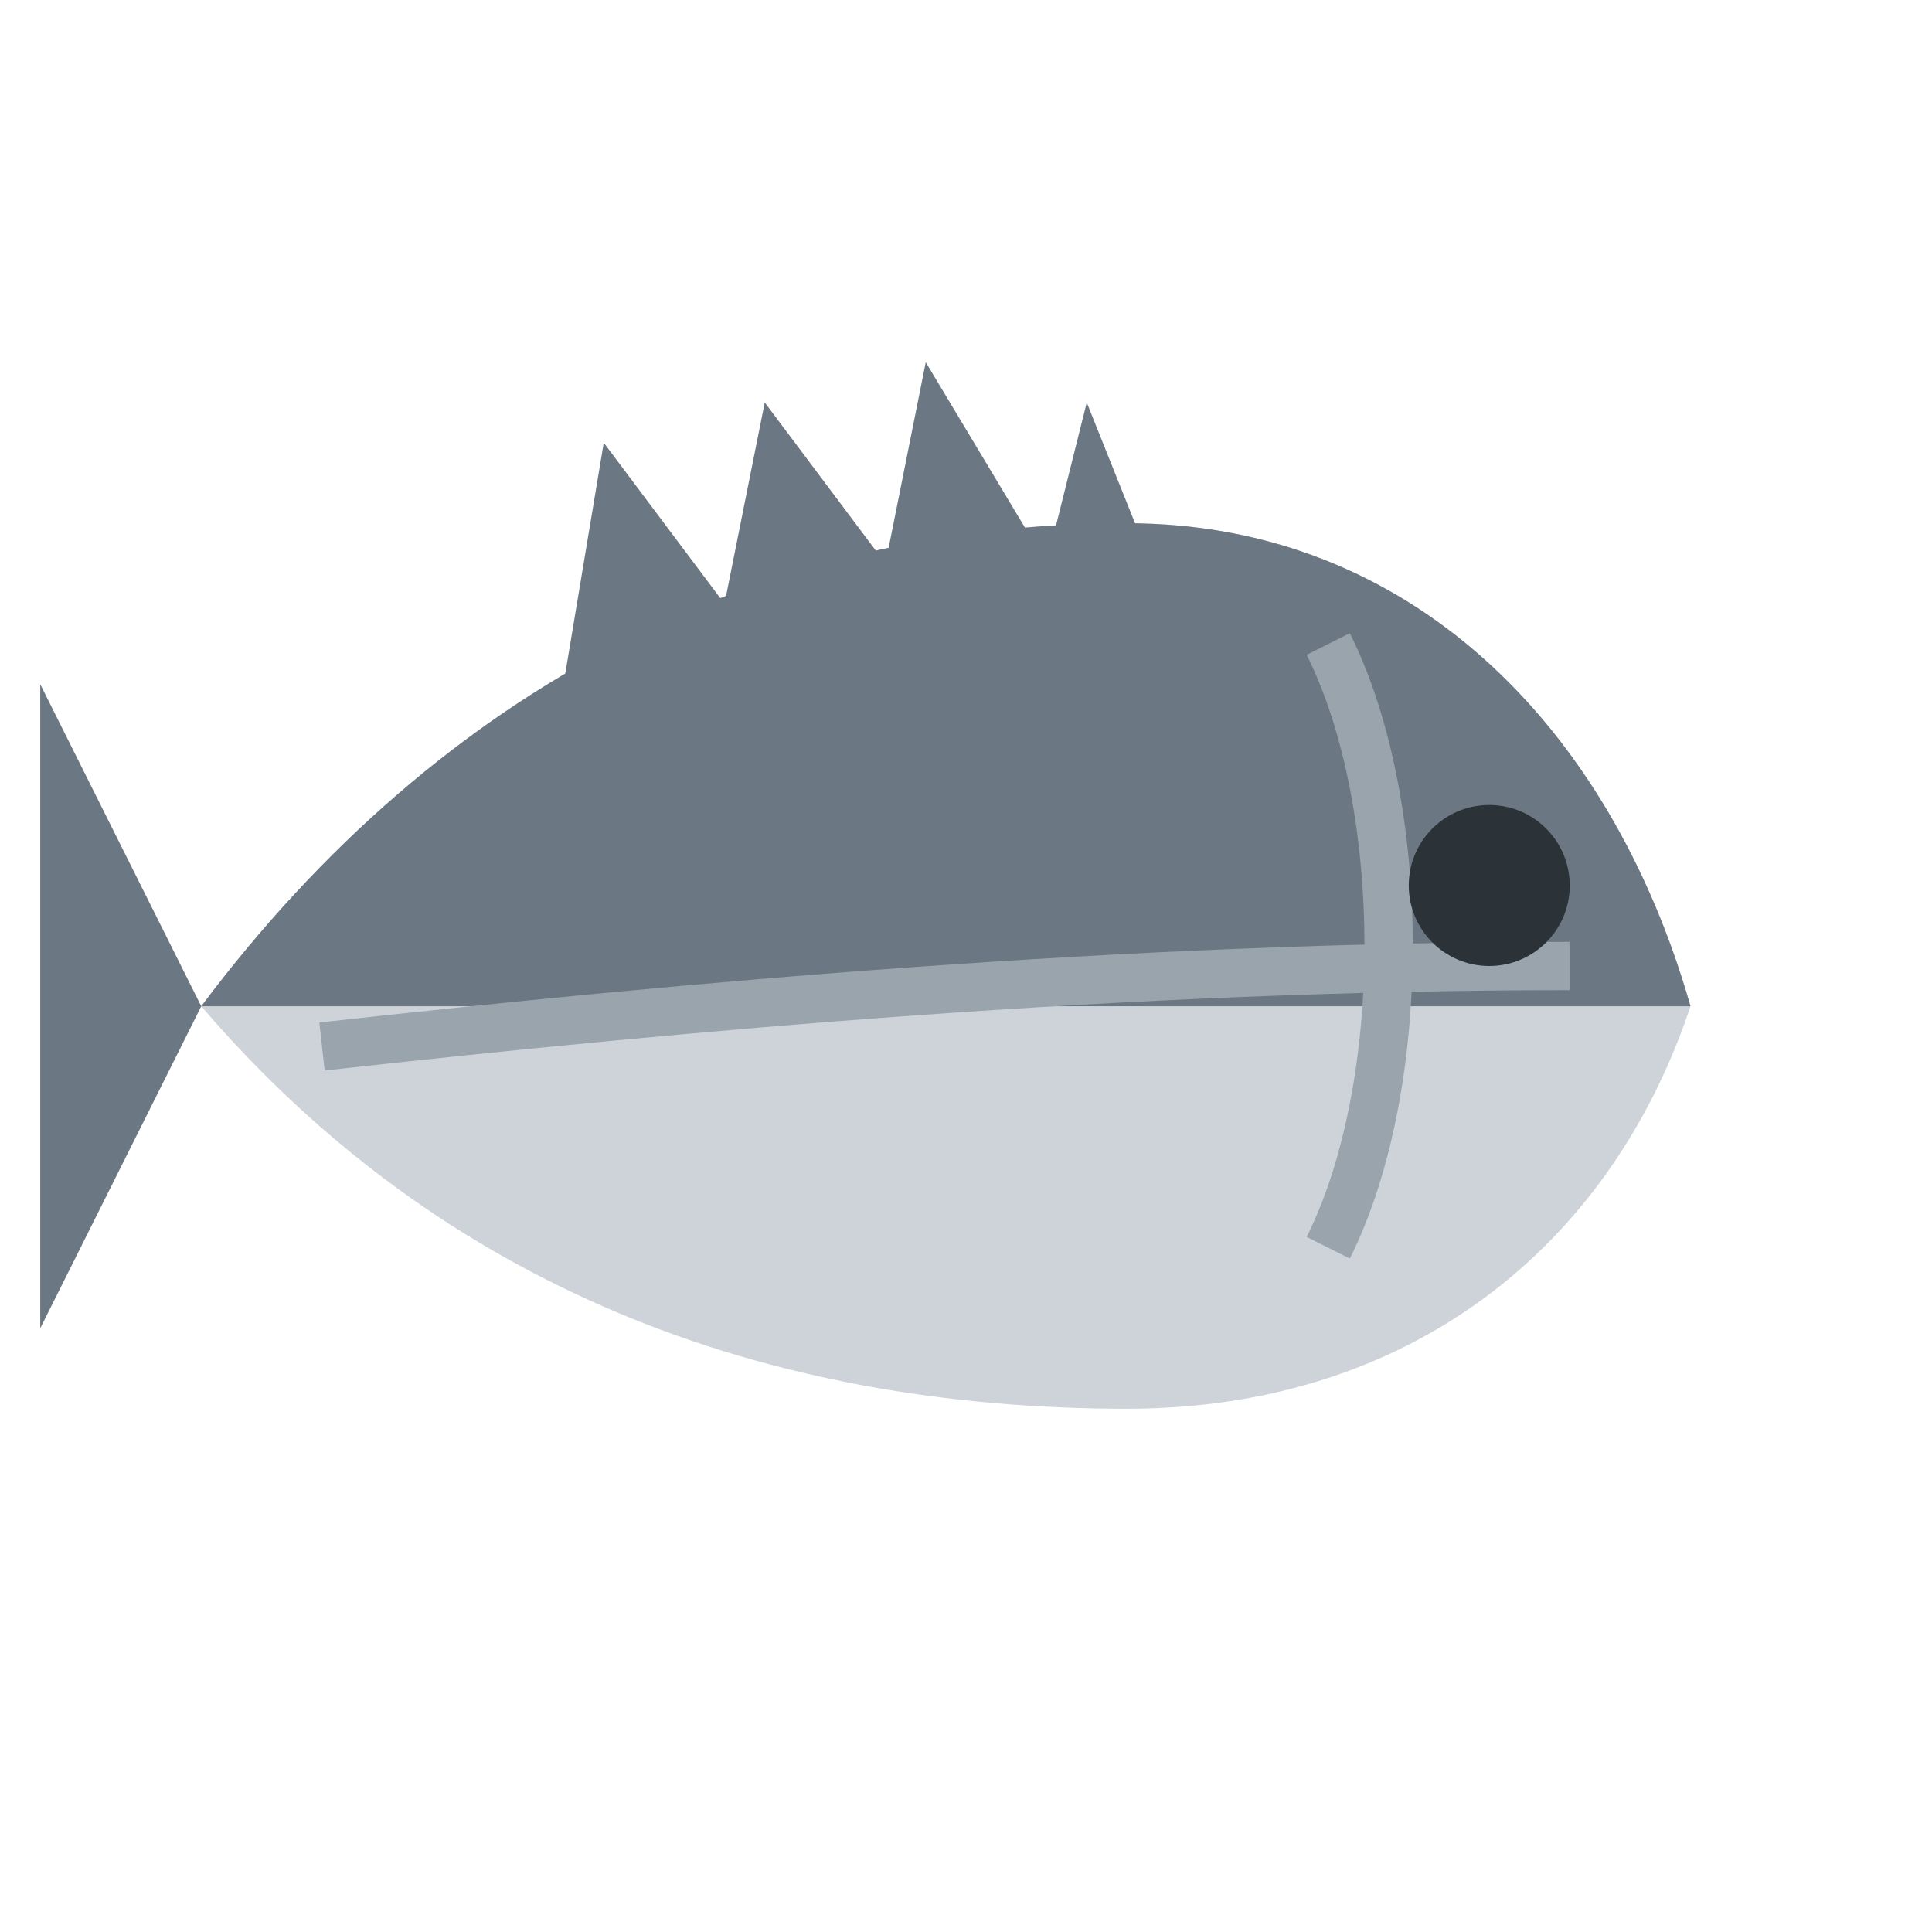
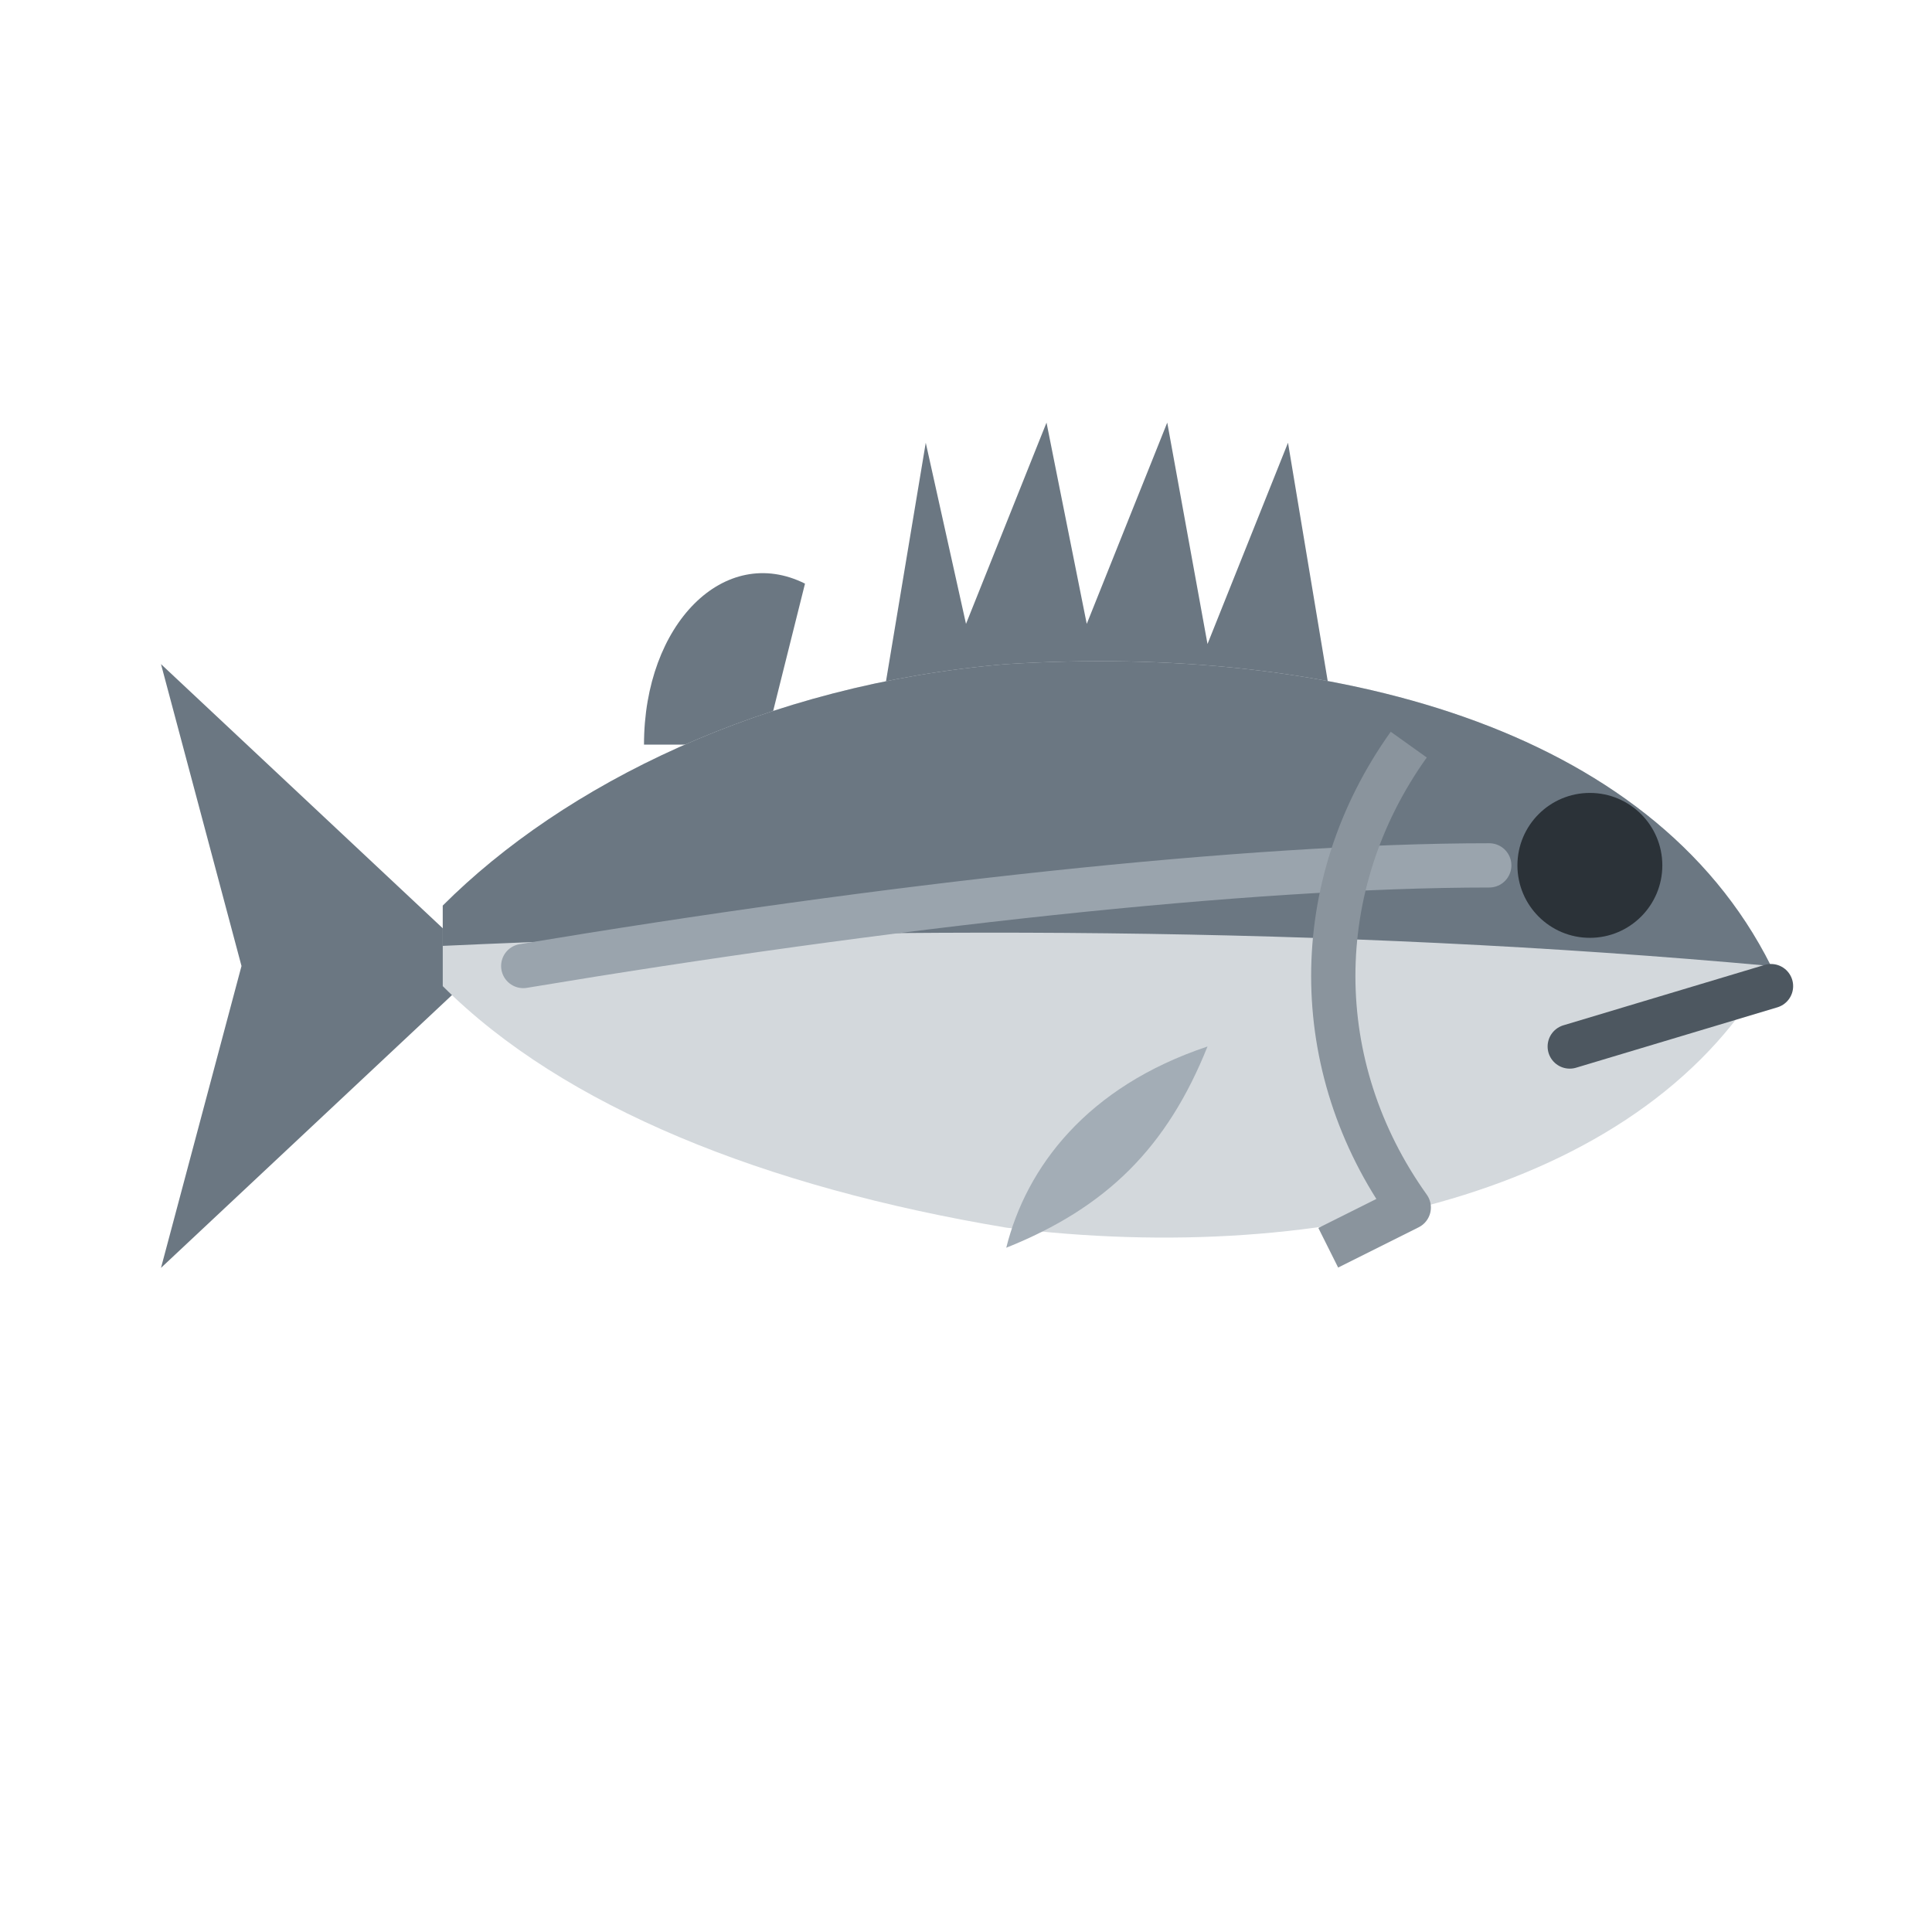
<svg xmlns="http://www.w3.org/2000/svg" width="48" height="48" viewBox="0 0 48 48" role="img" aria-label="Sea bass">
-   <path d="M5 25c6-8 14-12 23-12 7 0 12 5 14 12-2 6-7 10-14 10-9 0-17-3-23-10Z" fill="#cdd3d8" />
-   <path d="M5 25c6-8 14-12 23-12 7 0 12 5 14 12Z" fill="#6b7782" />
-   <path d="M14 17l1-6 3 4 1-5 3 4 1-5 3 5 1-4 2 5Z" fill="#6b7782" />
-   <path d="M8 26c9-1 20-2 31-2" stroke="#9aa4ad" stroke-width="1.2" fill="none" />
-   <path d="M33 16c2 4 2 11 0 15" stroke="#9aa4ad" stroke-width="1.2" fill="none" />
-   <circle cx="37" cy="22" r="2" fill="#2b3238" />
-   <path d="M5 25 1 17v16Z" fill="#6b7782" />
+   <path d="M12 24 4 16.5l2 7.5-2 7.5Z" fill="#6b7782" />
+   <path d="M33 17l-1-6-2 5-1-5.5-2 5-1-5-2 5-1-4.5L22 17Z" fill="#6b7782" />
+   <path d="M21 17.5c0-3 2-5 4-4l-1 4Z" fill="#6b7782" transform="translate(-5 1)" />
+   <path d="M44 24c-3-6-11-8-19-7.5-6 .5-11 3-14 6v2c3 3 8 5 14 6 8 1 16-1 19-6.5Z" fill="#d3d8dc" />
+   <path d="M44 24c-3-6-11-8-19-7.5-6 .5-11 3-14 6v1c11-.5 22-.5 33 .5Z" fill="#6b7782" />
+   <path d="M13 24c9-1.5 18-2.5 24-2.5" stroke="#9aa4ad" stroke-width="1.1" fill="none" stroke-linecap="round" />
+   <path d="M35 18.5c-2.5 3.5-2.5 8 0 11.5l-2 1" stroke="#8a949d" stroke-width="1.1" fill="none" stroke-linejoin="round" />
+   <path d="M44 24.5l-5 1.5" stroke="#4d5760" stroke-width="1.1" stroke-linecap="round" />
+   <path d="M30 26c-3 1-4.5 3-5 5 2.5-1 4-2.5 5-5Z" fill="#a3adb6" />
+   <circle cx="39.5" cy="21.5" r="1.8" fill="#2b3238" />
</svg>
